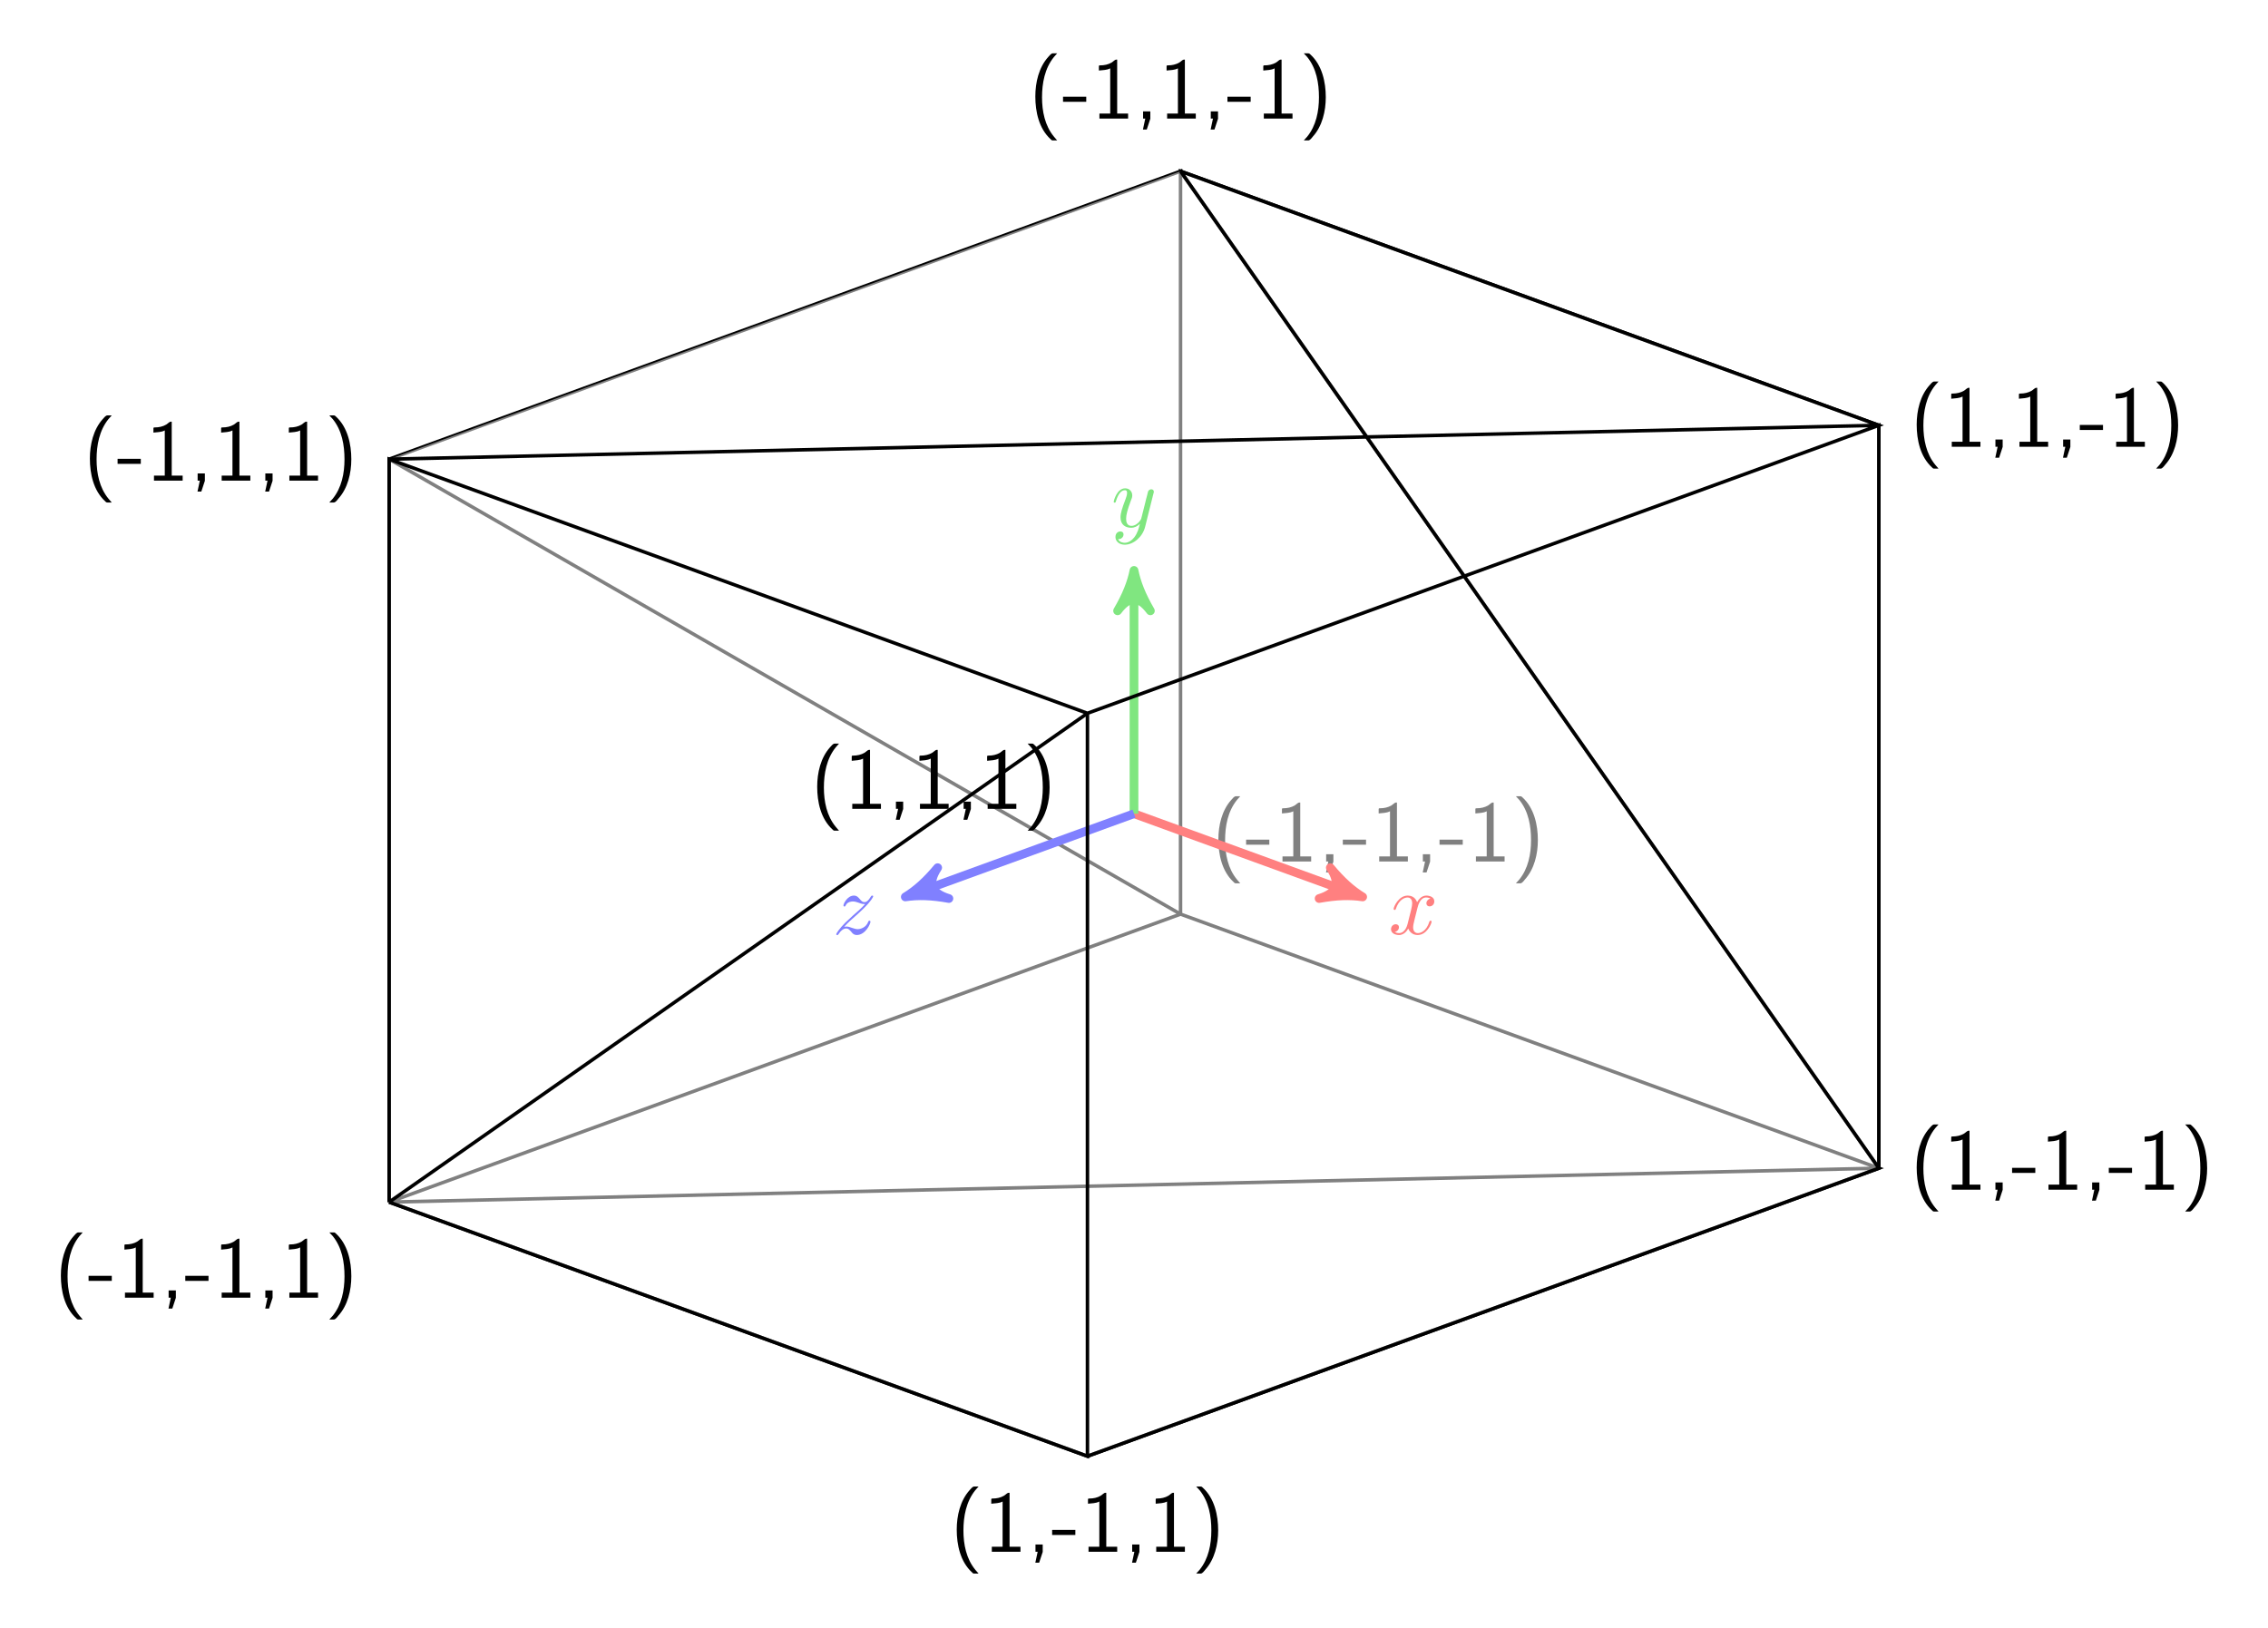
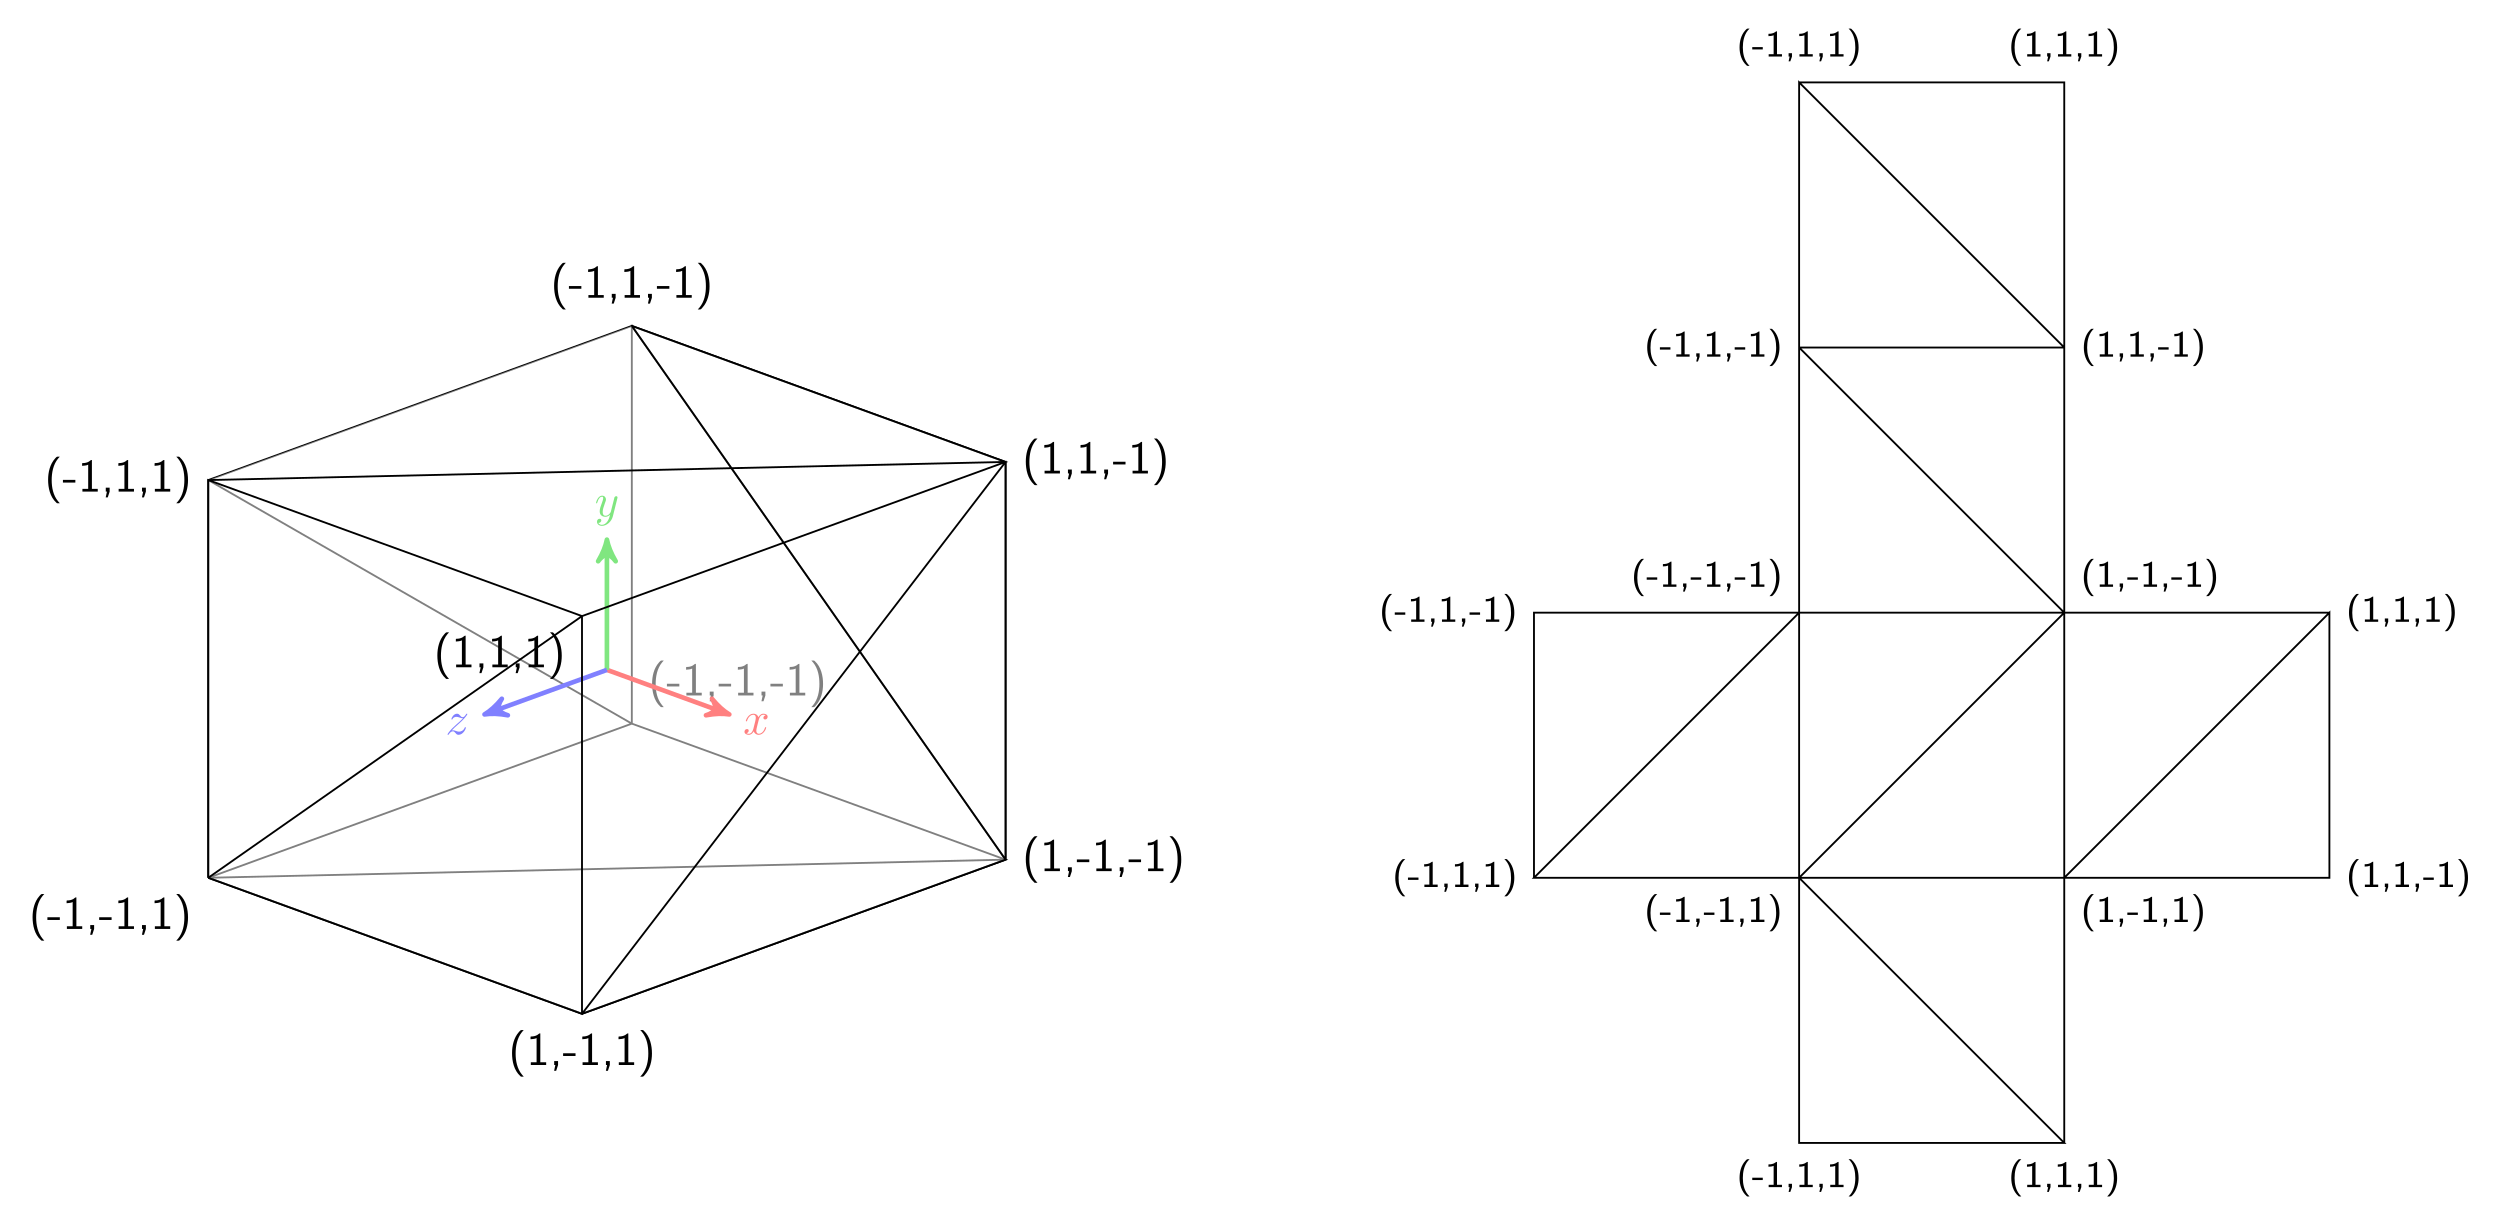
- <svg xmlns="http://www.w3.org/2000/svg" xmlns:xlink="http://www.w3.org/1999/xlink" width="259.545pt" height="186.286pt" viewBox="0 0 259.545 186.286" version="1.1">
+ <svg xmlns="http://www.w3.org/2000/svg" xmlns:xlink="http://www.w3.org/1999/xlink" width="534.56" height="261.999" viewBox="0 0 534.56 261.999">
  <defs>
    <g>
-       <symbol overflow="visible" id="glyph0-0">
-         <path style="stroke:none;" d="" />
-       </symbol>
-       <symbol overflow="visible" id="glyph0-1">
-         <path style="stroke:none;" d="M 3.312 2.484 C 3.203 2.328 3.047 2.203 2.938 2.047 C 1.906 0.797 1.578 -0.859 1.578 -2.453 C 1.578 -4.062 1.891 -5.766 2.938 -7.062 C 3.047 -7.203 3.203 -7.344 3.312 -7.484 L 2.812 -7.484 C 2.609 -7.484 2.422 -7.203 2.281 -7.062 C 1.203 -5.859 0.812 -4.141 0.812 -2.547 C 0.812 -0.812 1.219 1.125 2.562 2.344 C 2.641 2.406 2.656 2.484 2.812 2.484 Z M 3.312 2.484 " />
-       </symbol>
-       <symbol overflow="visible" id="glyph0-2">
-         <path style="stroke:none;" d="M 0.109 -2.516 L 0.109 -1.938 L 2.766 -1.938 L 2.766 -2.516 Z M 0.109 -2.516 " />
-       </symbol>
-       <symbol overflow="visible" id="glyph0-3">
-         <path style="stroke:none;" d="M 0.891 -5.516 C 1.344 -5.578 1.781 -5.547 2.188 -5.766 L 2.188 -0.594 L 0.953 -0.594 L 0.953 -0.016 L 4.234 -0.016 L 4.234 -0.594 L 2.984 -0.594 L 2.984 -6.766 L 2.875 -6.766 C 2.719 -6.766 2.516 -6.531 2.359 -6.438 C 1.969 -6.203 1.5 -6.109 1.062 -6.109 L 1 -6.109 C 0.922 -6.109 0.891 -6.078 0.891 -5.984 Z M 0.891 -5.516 " />
-       </symbol>
-       <symbol overflow="visible" id="glyph0-4">
-         <path style="stroke:none;" d="M 0.969 -0.844 L 0.969 -0.016 L 1.219 -0.016 L 0.953 1.234 L 1.391 1.234 L 1.797 0 L 1.797 -0.844 Z M 0.969 -0.844 " />
-       </symbol>
-       <symbol overflow="visible" id="glyph0-5">
-         <path style="stroke:none;" d="M 0.547 -7.484 C 0.672 -7.344 0.812 -7.203 0.938 -7.062 C 2 -5.75 2.281 -4.062 2.281 -2.453 C 2.281 -0.859 1.953 0.797 0.938 2.047 C 0.812 2.203 0.672 2.328 0.547 2.484 L 1.062 2.484 C 1.25 2.484 1.453 2.203 1.578 2.047 C 2.656 0.859 3.062 -0.859 3.062 -2.469 C 3.062 -4.188 2.641 -6.125 1.312 -7.344 C 1.219 -7.406 1.203 -7.484 1.062 -7.484 Z M 0.547 -7.484 " />
-       </symbol>
-       <symbol overflow="visible" id="glyph1-0">
-         <path style="stroke:none;" d="" />
-       </symbol>
-       <symbol overflow="visible" id="glyph1-1">
-         <path style="stroke:none;" d="M 3.328 -3.016 C 3.391 -3.266 3.625 -4.188 4.312 -4.188 C 4.359 -4.188 4.609 -4.188 4.812 -4.062 C 4.531 -4 4.344 -3.766 4.344 -3.516 C 4.344 -3.359 4.453 -3.172 4.719 -3.172 C 4.938 -3.172 5.25 -3.344 5.25 -3.75 C 5.25 -4.266 4.672 -4.406 4.328 -4.406 C 3.75 -4.406 3.406 -3.875 3.281 -3.656 C 3.031 -4.312 2.5 -4.406 2.203 -4.406 C 1.172 -4.406 0.594 -3.125 0.594 -2.875 C 0.594 -2.766 0.703 -2.766 0.719 -2.766 C 0.797 -2.766 0.828 -2.797 0.844 -2.875 C 1.188 -3.938 1.844 -4.188 2.188 -4.188 C 2.375 -4.188 2.719 -4.094 2.719 -3.516 C 2.719 -3.203 2.547 -2.547 2.188 -1.141 C 2.031 -0.531 1.672 -0.109 1.234 -0.109 C 1.172 -0.109 0.953 -0.109 0.734 -0.234 C 0.984 -0.297 1.203 -0.5 1.203 -0.781 C 1.203 -1.047 0.984 -1.125 0.844 -1.125 C 0.531 -1.125 0.297 -0.875 0.297 -0.547 C 0.297 -0.094 0.781 0.109 1.219 0.109 C 1.891 0.109 2.25 -0.594 2.266 -0.641 C 2.391 -0.281 2.75 0.109 3.344 0.109 C 4.375 0.109 4.938 -1.172 4.938 -1.422 C 4.938 -1.531 4.859 -1.531 4.828 -1.531 C 4.734 -1.531 4.719 -1.484 4.688 -1.422 C 4.359 -0.344 3.688 -0.109 3.375 -0.109 C 2.984 -0.109 2.828 -0.422 2.828 -0.766 C 2.828 -0.984 2.875 -1.203 2.984 -1.641 Z M 3.328 -3.016 " />
-       </symbol>
-       <symbol overflow="visible" id="glyph1-2">
-         <path style="stroke:none;" d="M 4.844 -3.797 C 4.891 -3.938 4.891 -3.953 4.891 -4.031 C 4.891 -4.203 4.75 -4.297 4.594 -4.297 C 4.5 -4.297 4.344 -4.234 4.25 -4.094 C 4.234 -4.031 4.141 -3.734 4.109 -3.547 C 4.031 -3.297 3.969 -3.016 3.906 -2.75 L 3.453 -0.953 C 3.422 -0.812 2.984 -0.109 2.328 -0.109 C 1.828 -0.109 1.719 -0.547 1.719 -0.922 C 1.719 -1.375 1.891 -2 2.219 -2.875 C 2.375 -3.281 2.422 -3.391 2.422 -3.594 C 2.422 -4.031 2.109 -4.406 1.609 -4.406 C 0.656 -4.406 0.297 -2.953 0.297 -2.875 C 0.297 -2.766 0.391 -2.766 0.406 -2.766 C 0.516 -2.766 0.516 -2.797 0.562 -2.953 C 0.844 -3.891 1.234 -4.188 1.578 -4.188 C 1.656 -4.188 1.828 -4.188 1.828 -3.875 C 1.828 -3.625 1.719 -3.359 1.656 -3.172 C 1.25 -2.109 1.078 -1.547 1.078 -1.078 C 1.078 -0.188 1.703 0.109 2.297 0.109 C 2.688 0.109 3.016 -0.062 3.297 -0.344 C 3.172 0.172 3.047 0.672 2.656 1.203 C 2.391 1.531 2.016 1.828 1.562 1.828 C 1.422 1.828 0.969 1.797 0.797 1.406 C 0.953 1.406 1.094 1.406 1.219 1.281 C 1.328 1.203 1.422 1.062 1.422 0.875 C 1.422 0.562 1.156 0.531 1.062 0.531 C 0.828 0.531 0.5 0.688 0.5 1.172 C 0.5 1.672 0.938 2.047 1.562 2.047 C 2.578 2.047 3.609 1.141 3.891 0.016 Z M 4.844 -3.797 " />
-       </symbol>
-       <symbol overflow="visible" id="glyph1-3">
-         <path style="stroke:none;" d="M 1.328 -0.828 C 1.859 -1.406 2.156 -1.656 2.516 -1.969 C 2.516 -1.969 3.125 -2.5 3.484 -2.859 C 4.438 -3.781 4.656 -4.266 4.656 -4.312 C 4.656 -4.406 4.562 -4.406 4.547 -4.406 C 4.469 -4.406 4.453 -4.391 4.391 -4.297 C 4.094 -3.812 3.891 -3.656 3.656 -3.656 C 3.406 -3.656 3.297 -3.812 3.141 -3.984 C 2.953 -4.203 2.781 -4.406 2.453 -4.406 C 1.703 -4.406 1.25 -3.484 1.25 -3.266 C 1.25 -3.219 1.281 -3.156 1.359 -3.156 C 1.453 -3.156 1.469 -3.203 1.5 -3.266 C 1.688 -3.734 2.266 -3.734 2.344 -3.734 C 2.547 -3.734 2.734 -3.672 2.969 -3.594 C 3.375 -3.438 3.484 -3.438 3.734 -3.438 C 3.375 -3.016 2.547 -2.297 2.359 -2.141 L 1.453 -1.297 C 0.781 -0.625 0.422 -0.062 0.422 0.016 C 0.422 0.109 0.531 0.109 0.547 0.109 C 0.625 0.109 0.641 0.094 0.703 -0.016 C 0.938 -0.375 1.234 -0.641 1.562 -0.641 C 1.781 -0.641 1.891 -0.547 2.141 -0.266 C 2.297 -0.047 2.484 0.109 2.766 0.109 C 3.766 0.109 4.344 -1.156 4.344 -1.422 C 4.344 -1.469 4.297 -1.531 4.219 -1.531 C 4.125 -1.531 4.109 -1.469 4.078 -1.391 C 3.844 -0.75 3.203 -0.562 2.875 -0.562 C 2.688 -0.562 2.5 -0.625 2.297 -0.688 C 1.953 -0.812 1.797 -0.859 1.594 -0.859 C 1.578 -0.859 1.422 -0.859 1.328 -0.828 Z M 1.328 -0.828 " />
-       </symbol>
+       <g id="glyph-0-0">
+         <path d="M 3.312 2.484 C 3.203 2.328 3.047 2.203 2.938 2.047 C 1.906 0.797 1.578 -0.859 1.578 -2.453 C 1.578 -4.062 1.891 -5.766 2.938 -7.062 C 3.047 -7.203 3.203 -7.344 3.312 -7.484 L 2.812 -7.484 C 2.609 -7.484 2.422 -7.203 2.281 -7.062 C 1.203 -5.859 0.812 -4.141 0.812 -2.547 C 0.812 -0.812 1.219 1.125 2.562 2.344 C 2.641 2.406 2.656 2.484 2.812 2.484 Z M 3.312 2.484 " />
+       </g>
+       <g id="glyph-0-1">
+         <path d="M 0.109 -2.516 L 0.109 -1.938 L 2.766 -1.938 L 2.766 -2.516 Z M 0.109 -2.516 " />
+       </g>
+       <g id="glyph-0-2">
+         <path d="M 0.891 -5.516 C 1.344 -5.578 1.781 -5.547 2.188 -5.766 L 2.188 -0.594 L 0.953 -0.594 L 0.953 -0.016 L 4.234 -0.016 L 4.234 -0.594 L 2.984 -0.594 L 2.984 -6.766 L 2.875 -6.766 C 2.719 -6.766 2.516 -6.531 2.359 -6.438 C 1.969 -6.203 1.5 -6.109 1.062 -6.109 L 1 -6.109 C 0.922 -6.109 0.891 -6.078 0.891 -5.984 Z M 0.891 -5.516 " />
+       </g>
+       <g id="glyph-0-3">
+         <path d="M 0.969 -0.844 L 0.969 -0.016 L 1.219 -0.016 L 0.953 1.234 L 1.391 1.234 L 1.797 0 L 1.797 -0.844 Z M 0.969 -0.844 " />
+       </g>
+       <g id="glyph-0-4">
+         <path d="M 0.547 -7.484 C 0.672 -7.344 0.812 -7.203 0.938 -7.062 C 2 -5.75 2.281 -4.062 2.281 -2.453 C 2.281 -0.859 1.953 0.797 0.938 2.047 C 0.812 2.203 0.672 2.328 0.547 2.484 L 1.062 2.484 C 1.25 2.484 1.453 2.203 1.578 2.047 C 2.656 0.859 3.062 -0.859 3.062 -2.469 C 3.062 -4.188 2.641 -6.125 1.312 -7.344 C 1.219 -7.406 1.203 -7.484 1.062 -7.484 Z M 0.547 -7.484 " />
+       </g>
+       <g id="glyph-1-0">
+         <path d="M 3.328 -3.016 C 3.391 -3.266 3.625 -4.188 4.312 -4.188 C 4.359 -4.188 4.609 -4.188 4.812 -4.062 C 4.531 -4 4.344 -3.766 4.344 -3.516 C 4.344 -3.359 4.453 -3.172 4.719 -3.172 C 4.938 -3.172 5.25 -3.344 5.25 -3.75 C 5.25 -4.266 4.672 -4.406 4.328 -4.406 C 3.75 -4.406 3.406 -3.875 3.281 -3.656 C 3.031 -4.312 2.5 -4.406 2.203 -4.406 C 1.172 -4.406 0.594 -3.125 0.594 -2.875 C 0.594 -2.766 0.703 -2.766 0.719 -2.766 C 0.797 -2.766 0.828 -2.797 0.844 -2.875 C 1.188 -3.938 1.844 -4.188 2.188 -4.188 C 2.375 -4.188 2.719 -4.094 2.719 -3.516 C 2.719 -3.203 2.547 -2.547 2.188 -1.141 C 2.031 -0.531 1.672 -0.109 1.234 -0.109 C 1.172 -0.109 0.953 -0.109 0.734 -0.234 C 0.984 -0.297 1.203 -0.5 1.203 -0.781 C 1.203 -1.047 0.984 -1.125 0.844 -1.125 C 0.531 -1.125 0.297 -0.875 0.297 -0.547 C 0.297 -0.094 0.781 0.109 1.219 0.109 C 1.891 0.109 2.25 -0.594 2.266 -0.641 C 2.391 -0.281 2.75 0.109 3.344 0.109 C 4.375 0.109 4.938 -1.172 4.938 -1.422 C 4.938 -1.531 4.859 -1.531 4.828 -1.531 C 4.734 -1.531 4.719 -1.484 4.688 -1.422 C 4.359 -0.344 3.688 -0.109 3.375 -0.109 C 2.984 -0.109 2.828 -0.422 2.828 -0.766 C 2.828 -0.984 2.875 -1.203 2.984 -1.641 Z M 3.328 -3.016 " />
+       </g>
+       <g id="glyph-1-1">
+         <path d="M 4.844 -3.797 C 4.891 -3.938 4.891 -3.953 4.891 -4.031 C 4.891 -4.203 4.75 -4.297 4.594 -4.297 C 4.5 -4.297 4.344 -4.234 4.25 -4.094 C 4.234 -4.031 4.141 -3.734 4.109 -3.547 C 4.031 -3.297 3.969 -3.016 3.906 -2.75 L 3.453 -0.953 C 3.422 -0.812 2.984 -0.109 2.328 -0.109 C 1.828 -0.109 1.719 -0.547 1.719 -0.922 C 1.719 -1.375 1.891 -2 2.219 -2.875 C 2.375 -3.281 2.422 -3.391 2.422 -3.594 C 2.422 -4.031 2.109 -4.406 1.609 -4.406 C 0.656 -4.406 0.297 -2.953 0.297 -2.875 C 0.297 -2.766 0.391 -2.766 0.406 -2.766 C 0.516 -2.766 0.516 -2.797 0.562 -2.953 C 0.844 -3.891 1.234 -4.188 1.578 -4.188 C 1.656 -4.188 1.828 -4.188 1.828 -3.875 C 1.828 -3.625 1.719 -3.359 1.656 -3.172 C 1.25 -2.109 1.078 -1.547 1.078 -1.078 C 1.078 -0.188 1.703 0.109 2.297 0.109 C 2.688 0.109 3.016 -0.062 3.297 -0.344 C 3.172 0.172 3.047 0.672 2.656 1.203 C 2.391 1.531 2.016 1.828 1.562 1.828 C 1.422 1.828 0.969 1.797 0.797 1.406 C 0.953 1.406 1.094 1.406 1.219 1.281 C 1.328 1.203 1.422 1.062 1.422 0.875 C 1.422 0.562 1.156 0.531 1.062 0.531 C 0.828 0.531 0.5 0.688 0.5 1.172 C 0.5 1.672 0.938 2.047 1.562 2.047 C 2.578 2.047 3.609 1.141 3.891 0.016 Z M 4.844 -3.797 " />
+       </g>
+       <g id="glyph-1-2">
+         <path d="M 1.328 -0.828 C 1.859 -1.406 2.156 -1.656 2.516 -1.969 C 2.516 -1.969 3.125 -2.5 3.484 -2.859 C 4.438 -3.781 4.656 -4.266 4.656 -4.312 C 4.656 -4.406 4.562 -4.406 4.547 -4.406 C 4.469 -4.406 4.453 -4.391 4.391 -4.297 C 4.094 -3.812 3.891 -3.656 3.656 -3.656 C 3.406 -3.656 3.297 -3.812 3.141 -3.984 C 2.953 -4.203 2.781 -4.406 2.453 -4.406 C 1.703 -4.406 1.25 -3.484 1.25 -3.266 C 1.25 -3.219 1.281 -3.156 1.359 -3.156 C 1.453 -3.156 1.469 -3.203 1.5 -3.266 C 1.688 -3.734 2.266 -3.734 2.344 -3.734 C 2.547 -3.734 2.734 -3.672 2.969 -3.594 C 3.375 -3.438 3.484 -3.438 3.734 -3.438 C 3.375 -3.016 2.547 -2.297 2.359 -2.141 L 1.453 -1.297 C 0.781 -0.625 0.422 -0.062 0.422 0.016 C 0.422 0.109 0.531 0.109 0.547 0.109 C 0.625 0.109 0.641 0.094 0.703 -0.016 C 0.938 -0.375 1.234 -0.641 1.562 -0.641 C 1.781 -0.641 1.891 -0.547 2.141 -0.266 C 2.297 -0.047 2.484 0.109 2.766 0.109 C 3.766 0.109 4.344 -1.156 4.344 -1.422 C 4.344 -1.469 4.297 -1.531 4.219 -1.531 C 4.125 -1.531 4.109 -1.469 4.078 -1.391 C 3.844 -0.75 3.203 -0.562 2.875 -0.562 C 2.688 -0.562 2.5 -0.625 2.297 -0.688 C 1.953 -0.812 1.797 -0.859 1.594 -0.859 C 1.578 -0.859 1.422 -0.859 1.328 -0.828 Z M 1.328 -0.828 " />
+       </g>
+       <g id="glyph-2-0">
+         <path d="M 2.812 1.984 C 2.719 1.859 2.562 1.734 2.469 1.609 C 1.641 0.625 1.375 -0.688 1.375 -1.953 C 1.375 -3.234 1.625 -4.594 2.453 -5.609 L 2.688 -5.859 C 2.734 -5.906 2.781 -5.938 2.812 -5.984 L 2.375 -5.984 C 2.203 -5.984 2.031 -5.75 1.891 -5.609 C 0.984 -4.609 0.672 -3.266 0.672 -1.938 C 0.672 -0.562 1.094 0.922 2.172 1.875 C 2.234 1.922 2.25 1.984 2.375 1.984 Z M 2.812 1.984 " />
+       </g>
+       <g id="glyph-2-1">
+         <path d="M 0.094 -2.031 L 0.094 -1.531 L 2.344 -1.531 L 2.344 -2.031 Z M 0.094 -2.031 " />
+       </g>
+       <g id="glyph-2-2">
+         <path d="M 0.734 -4.875 L 0.734 -4.375 C 1.109 -4.375 1.5 -4.422 1.844 -4.562 L 1.844 -0.516 L 0.781 -0.516 L 0.781 -0.016 L 3.625 -0.016 L 3.625 -0.516 L 2.562 -0.516 L 2.562 -5.406 L 2.469 -5.406 C 2.344 -5.406 2.297 -5.328 2.203 -5.266 C 1.781 -4.953 1.25 -4.875 0.734 -4.875 Z M 0.734 -4.875 " />
+       </g>
+       <g id="glyph-2-3">
+         <path d="M 0.812 -0.734 L 0.812 -0.016 L 1.031 -0.016 L 0.812 1.016 L 1.172 1.016 L 1.531 0 L 1.531 -0.734 Z M 0.812 -0.734 " />
+       </g>
+       <g id="glyph-2-4">
+         <path d="M 0.469 -5.984 C 0.5 -5.938 0.547 -5.906 0.594 -5.859 L 0.828 -5.609 C 1.672 -4.594 1.906 -3.219 1.906 -1.953 C 1.906 -0.594 1.594 0.859 0.594 1.859 C 0.547 1.906 0.5 1.938 0.469 1.984 L 0.906 1.984 C 1.062 1.984 1.219 1.797 1.328 1.688 C 2.25 0.719 2.609 -0.672 2.609 -1.938 C 2.609 -3.375 2.234 -4.859 1.125 -5.859 C 1.062 -5.922 1.031 -5.984 0.906 -5.984 Z M 0.469 -5.984 " />
+       </g>
    </g>
  </defs>
-   <g id="surface1">
-     <g style="fill:rgb(0%,0%,0%);fill-opacity:1;">
-       <use xlink:href="#glyph0-1" x="138.619" y="98.629" />
-       <use xlink:href="#glyph0-2" x="142.492" y="98.629" />
-       <use xlink:href="#glyph0-3" x="145.813" y="98.629" />
-       <use xlink:href="#glyph0-4" x="150.793" y="98.629" />
-       <use xlink:href="#glyph0-2" x="153.56" y="98.629" />
-       <use xlink:href="#glyph0-3" x="156.88" y="98.629" />
-       <use xlink:href="#glyph0-4" x="161.861" y="98.629" />
-       <use xlink:href="#glyph0-2" x="164.627" y="98.629" />
-       <use xlink:href="#glyph0-3" x="167.948" y="98.629" />
-       <use xlink:href="#glyph0-5" x="172.928" y="98.629" />
-     </g>
-     <path style="fill:none;stroke-width:0.399;stroke-linecap:butt;stroke-linejoin:miter;stroke:rgb(0%,0%,0%);stroke-opacity:1;stroke-miterlimit:10;" d="M -85.241 -44.459 L -5.327 -73.544 L 85.24 -40.58 L 5.326 -11.494 L -85.241 -44.459 M -85.241 -44.459 L 5.326 -11.494 L 5.326 73.545 L -85.241 40.581 L -85.241 -44.459 M 85.24 -40.58 L 5.326 -11.494 L 5.326 73.545 L 85.24 44.459 L 85.24 -40.58 M -85.241 -44.459 L 85.24 -40.58 M 85.24 -40.58 L 5.326 73.545 M 5.326 -11.494 L -85.241 40.581 " transform="matrix(1,0,0,-1,129.772,93.143)" />
-     <path style="fill:none;stroke-width:0.996;stroke-linecap:butt;stroke-linejoin:miter;stroke:rgb(100%,0%,0%);stroke-opacity:1;stroke-miterlimit:10;" d="M 0.001 -0.002 L 25.083 -9.13 " transform="matrix(1,0,0,-1,129.772,93.143)" />
-     <path style="fill-rule:nonzero;fill:rgb(100%,0%,0%);fill-opacity:1;stroke-width:0.996;stroke-linecap:butt;stroke-linejoin:round;stroke:rgb(100%,0%,0%);stroke-opacity:1;stroke-miterlimit:10;" d="M 1.156 0 C -0.288 0.289 -1.732 0.865 -3.469 1.879 C -1.732 0.578 -1.735 -0.578 -3.465 -1.877 C -1.733 -0.869 -0.29 -0.289 1.156 0 Z M 1.156 0 " transform="matrix(0.93967,0.34203,0.34203,-0.93967,154.8554,102.2727)" />
-     <g style="fill:rgb(100%,0%,0%);fill-opacity:1;">
-       <use xlink:href="#glyph1-1" x="158.889" y="106.921" />
-     </g>
-     <path style="fill:none;stroke-width:0.996;stroke-linecap:butt;stroke-linejoin:miter;stroke:rgb(0%,79.999%,0%);stroke-opacity:1;stroke-miterlimit:10;" d="M 0.001 -0.002 L 0.001 26.694 " transform="matrix(1,0,0,-1,129.772,93.143)" />
-     <path style="fill-rule:nonzero;fill:rgb(0%,79.999%,0%);fill-opacity:1;stroke-width:0.996;stroke-linecap:butt;stroke-linejoin:round;stroke:rgb(0%,79.999%,0%);stroke-opacity:1;stroke-miterlimit:10;" d="M 1.157 -0.001 C -0.288 0.288 -1.734 0.866 -3.468 1.877 C -1.734 0.577 -1.734 -0.58 -3.468 -1.876 C -1.734 -0.869 -0.288 -0.29 1.157 -0.001 Z M 1.157 -0.001 " transform="matrix(0,-1,-1,0,129.772,66.45002)" />
-     <g style="fill:rgb(0%,79.999%,0%);fill-opacity:1;">
-       <use xlink:href="#glyph1-2" x="127.151" y="60.303" />
-     </g>
-     <path style="fill:none;stroke-width:0.996;stroke-linecap:butt;stroke-linejoin:miter;stroke:rgb(0%,0%,100%);stroke-opacity:1;stroke-miterlimit:10;" d="M 0.001 -0.002 L -25.084 -9.13 " transform="matrix(1,0,0,-1,129.772,93.143)" />
-     <path style="fill-rule:nonzero;fill:rgb(0%,0%,100%);fill-opacity:1;stroke-width:0.996;stroke-linecap:butt;stroke-linejoin:round;stroke:rgb(0%,0%,100%);stroke-opacity:1;stroke-miterlimit:10;" d="M 1.157 -0 C -0.289 0.289 -1.732 0.868 -3.468 1.878 C -1.734 0.578 -1.735 -0.578 -3.468 -1.88 C -1.731 -0.866 -0.287 -0.29 1.157 -0 Z M 1.157 -0 " transform="matrix(-0.93967,0.34203,0.34203,0.93967,104.6886,102.2727)" />
-     <g style="fill:rgb(0%,0%,100%);fill-opacity:1;">
-       <use xlink:href="#glyph1-3" x="95.272" y="106.921" />
-     </g>
-     <path style=" stroke:none;fill-rule:nonzero;fill:rgb(100%,100%,100%);fill-opacity:0.5;" d="M 44.531 137.602 L 124.445 166.688 L 215.012 133.723 L 215.012 48.684 L 135.098 19.598 L 44.531 52.562 L 44.531 137.602 " />
-     <path style="fill:none;stroke-width:0.399;stroke-linecap:butt;stroke-linejoin:miter;stroke:rgb(0%,0%,0%);stroke-opacity:1;stroke-miterlimit:10;" d="M -85.241 -44.459 L -5.327 -73.544 L -5.327 11.495 L -85.241 40.581 L -85.241 -44.459 M -5.327 -73.544 L 85.24 -40.58 L 85.24 44.459 L -5.327 11.495 L -5.327 -73.544 M -85.241 40.581 L -5.327 11.495 L 85.24 44.459 L 5.326 73.545 M -85.241 -44.459 L -5.327 11.495 M 85.24 -40.58 L 5.326 73.545 M -85.241 40.581 L 85.24 44.459 " transform="matrix(1,0,0,-1,129.772,93.143)" />
-     <g style="fill:rgb(0%,0%,0%);fill-opacity:1;">
-       <use xlink:href="#glyph0-1" x="6.154" y="148.556" />
-       <use xlink:href="#glyph0-2" x="10.027" y="148.556" />
-       <use xlink:href="#glyph0-3" x="13.348" y="148.556" />
-       <use xlink:href="#glyph0-4" x="18.328" y="148.556" />
-       <use xlink:href="#glyph0-2" x="21.095" y="148.556" />
-       <use xlink:href="#glyph0-3" x="24.415" y="148.556" />
-       <use xlink:href="#glyph0-4" x="29.396" y="148.556" />
-       <use xlink:href="#glyph0-3" x="32.162" y="148.556" />
-       <use xlink:href="#glyph0-5" x="37.143" y="148.556" />
-     </g>
-     <g style="fill:rgb(0%,0%,0%);fill-opacity:1;">
-       <use xlink:href="#glyph0-1" x="108.675" y="177.642" />
-       <use xlink:href="#glyph0-3" x="112.548" y="177.642" />
-       <use xlink:href="#glyph0-4" x="117.529" y="177.642" />
-       <use xlink:href="#glyph0-2" x="120.295" y="177.642" />
-       <use xlink:href="#glyph0-3" x="123.616" y="177.642" />
-       <use xlink:href="#glyph0-4" x="128.596" y="177.642" />
-       <use xlink:href="#glyph0-3" x="131.363" y="177.642" />
-       <use xlink:href="#glyph0-5" x="136.343" y="177.642" />
-     </g>
-     <g style="fill:rgb(0%,0%,0%);fill-opacity:1;">
-       <use xlink:href="#glyph0-1" x="218.53" y="136.197" />
-       <use xlink:href="#glyph0-3" x="222.403" y="136.197" />
-       <use xlink:href="#glyph0-4" x="227.384" y="136.197" />
-       <use xlink:href="#glyph0-2" x="230.15" y="136.197" />
-       <use xlink:href="#glyph0-3" x="233.471" y="136.197" />
-       <use xlink:href="#glyph0-4" x="238.451" y="136.197" />
-       <use xlink:href="#glyph0-2" x="241.218" y="136.197" />
-       <use xlink:href="#glyph0-3" x="244.538" y="136.197" />
-       <use xlink:href="#glyph0-5" x="249.519" y="136.197" />
-     </g>
-     <g style="fill:rgb(0%,0%,0%);fill-opacity:1;">
-       <use xlink:href="#glyph0-1" x="9.474" y="55.035" />
-       <use xlink:href="#glyph0-2" x="13.347" y="55.035" />
-       <use xlink:href="#glyph0-3" x="16.668" y="55.035" />
-       <use xlink:href="#glyph0-4" x="21.648" y="55.035" />
-       <use xlink:href="#glyph0-3" x="24.415" y="55.035" />
-       <use xlink:href="#glyph0-4" x="29.395" y="55.035" />
-       <use xlink:href="#glyph0-3" x="32.162" y="55.035" />
-       <use xlink:href="#glyph0-5" x="37.142" y="55.035" />
-     </g>
-     <g style="fill:rgb(0%,0%,0%);fill-opacity:1;">
-       <use xlink:href="#glyph0-1" x="92.706" y="92.602" />
-       <use xlink:href="#glyph0-3" x="96.579" y="92.602" />
-       <use xlink:href="#glyph0-4" x="101.56" y="92.602" />
-       <use xlink:href="#glyph0-3" x="104.326" y="92.602" />
-       <use xlink:href="#glyph0-4" x="109.307" y="92.602" />
-       <use xlink:href="#glyph0-3" x="112.073" y="92.602" />
-       <use xlink:href="#glyph0-5" x="117.054" y="92.602" />
-     </g>
-     <g style="fill:rgb(0%,0%,0%);fill-opacity:1;">
-       <use xlink:href="#glyph0-1" x="218.53" y="51.157" />
-       <use xlink:href="#glyph0-3" x="222.403" y="51.157" />
-       <use xlink:href="#glyph0-4" x="227.384" y="51.157" />
-       <use xlink:href="#glyph0-3" x="230.15" y="51.157" />
-       <use xlink:href="#glyph0-4" x="235.131" y="51.157" />
-       <use xlink:href="#glyph0-2" x="237.897" y="51.157" />
-       <use xlink:href="#glyph0-3" x="241.218" y="51.157" />
-       <use xlink:href="#glyph0-5" x="246.198" y="51.157" />
-     </g>
-     <g style="fill:rgb(0%,0%,0%);fill-opacity:1;">
-       <use xlink:href="#glyph0-1" x="117.669" y="13.59" />
-       <use xlink:href="#glyph0-2" x="121.542" y="13.59" />
-       <use xlink:href="#glyph0-3" x="124.863" y="13.59" />
-       <use xlink:href="#glyph0-4" x="129.843" y="13.59" />
-       <use xlink:href="#glyph0-3" x="132.61" y="13.59" />
-       <use xlink:href="#glyph0-4" x="137.59" y="13.59" />
-       <use xlink:href="#glyph0-2" x="140.357" y="13.59" />
-       <use xlink:href="#glyph0-3" x="143.677" y="13.59" />
-       <use xlink:href="#glyph0-5" x="148.658" y="13.59" />
-     </g>
+   <g fill="rgb(0%, 0%, 0%)" fill-opacity="1">
+     <use xlink:href="#glyph-0-0" x="138.619" y="148.72" />
+     <use xlink:href="#glyph-0-1" x="142.492" y="148.72" />
+     <use xlink:href="#glyph-0-2" x="145.813" y="148.72" />
+     <use xlink:href="#glyph-0-3" x="150.793" y="148.72" />
+     <use xlink:href="#glyph-0-1" x="153.56" y="148.72" />
+     <use xlink:href="#glyph-0-2" x="156.88" y="148.72" />
+     <use xlink:href="#glyph-0-3" x="161.861" y="148.72" />
+     <use xlink:href="#glyph-0-1" x="164.627" y="148.72" />
+     <use xlink:href="#glyph-0-2" x="167.948" y="148.72" />
+     <use xlink:href="#glyph-0-4" x="172.928" y="148.72" />
+   </g>
+   <path fill="none" stroke-width="0.399" stroke-linecap="butt" stroke-linejoin="miter" stroke="rgb(0%, 0%, 0%)" stroke-opacity="1" stroke-miterlimit="10" d="M -85.241 -44.457 L -5.327 -73.543 L 85.24 -40.582 L 5.326 -11.496 L -85.241 -44.457 M -85.241 -44.457 L 5.326 -11.496 L 5.326 73.546 L -85.241 40.582 L -85.241 -44.457 M 85.24 -40.582 L 5.326 -11.496 L 5.326 73.546 L 85.24 44.461 L 85.24 -40.582 M -85.241 -44.457 L 85.24 -40.582 M 85.24 -40.582 L 5.326 73.546 M 5.326 -11.496 L -85.241 40.582 " transform="matrix(1, 0, 0, -1, 129.772, 143.234)" />
+   <path fill="none" stroke-width="0.996" stroke-linecap="butt" stroke-linejoin="miter" stroke="rgb(100%, 0%, 0%)" stroke-opacity="1" stroke-miterlimit="10" d="M 0.001 -0 L 25.083 -9.129 " transform="matrix(1, 0, 0, -1, 129.772, 143.234)" />
+   <path fill-rule="nonzero" fill="rgb(100%, 0%, 0%)" fill-opacity="1" stroke-width="0.996" stroke-linecap="butt" stroke-linejoin="round" stroke="rgb(100%, 0%, 0%)" stroke-opacity="1" stroke-miterlimit="10" d="M 1.155 0.001 C -0.288 0.29 -1.733 0.866 -3.468 1.877 C -1.732 0.58 -1.735 -0.577 -3.466 -1.876 C -1.734 -0.868 -0.29 -0.288 1.155 0.001 Z M 1.155 0.001 " transform="matrix(0.93967, 0.34203, 0.34203, -0.93967, 154.8554, 152.3637)" />
+   <g fill="rgb(100%, 0%, 0%)" fill-opacity="1">
+     <use xlink:href="#glyph-1-0" x="158.889" y="157.012" />
+   </g>
+   <path fill="none" stroke-width="0.996" stroke-linecap="butt" stroke-linejoin="miter" stroke="rgb(0%, 79.999%, 0%)" stroke-opacity="1" stroke-miterlimit="10" d="M 0.001 -0 L 0.001 26.691 " transform="matrix(1, 0, 0, -1, 129.772, 143.234)" />
+   <path fill-rule="nonzero" fill="rgb(0%, 79.999%, 0%)" fill-opacity="1" stroke-width="0.996" stroke-linecap="butt" stroke-linejoin="round" stroke="rgb(0%, 79.999%, 0%)" stroke-opacity="1" stroke-miterlimit="10" d="M 1.154 -0.001 C -0.287 0.288 -1.732 0.866 -3.467 1.877 C -1.732 0.577 -1.732 -0.58 -3.467 -1.876 C -1.732 -0.869 -0.287 -0.29 1.154 -0.001 Z M 1.154 -0.001 " transform="matrix(0, -1, -1, 0, 129.772, 116.541)" />
+   <g fill="rgb(0%, 79.999%, 0%)" fill-opacity="1">
+     <use xlink:href="#glyph-1-1" x="127.151" y="110.394" />
+   </g>
+   <path fill="none" stroke-width="0.996" stroke-linecap="butt" stroke-linejoin="miter" stroke="rgb(0%, 0%, 100%)" stroke-opacity="1" stroke-miterlimit="10" d="M 0.001 -0 L -25.084 -9.129 " transform="matrix(1, 0, 0, -1, 129.772, 143.234)" />
+   <path fill-rule="nonzero" fill="rgb(0%, 0%, 100%)" fill-opacity="1" stroke-width="0.996" stroke-linecap="butt" stroke-linejoin="round" stroke="rgb(0%, 0%, 100%)" stroke-opacity="1" stroke-miterlimit="10" d="M 1.156 -0.001 C -0.289 0.288 -1.733 0.867 -3.468 1.877 C -1.734 0.577 -1.735 -0.579 -3.467 -1.877 C -1.732 -0.867 -0.288 -0.291 1.156 -0.001 Z M 1.156 -0.001 " transform="matrix(-0.93967, 0.34203, 0.34203, 0.93967, 104.6886, 152.3637)" />
+   <g fill="rgb(0%, 0%, 100%)" fill-opacity="1">
+     <use xlink:href="#glyph-1-2" x="95.272" y="157.012" />
+   </g>
+   <path fill-rule="nonzero" fill="rgb(100%, 100%, 100%)" fill-opacity="0.5" d="M 44.531 187.691 L 124.445 216.777 L 215.012 183.816 L 215.012 98.773 L 135.098 69.688 L 44.531 102.652 L 44.531 187.691 " />
+   <path fill="none" stroke-width="0.399" stroke-linecap="butt" stroke-linejoin="miter" stroke="rgb(0%, 0%, 0%)" stroke-opacity="1" stroke-miterlimit="10" d="M -85.241 -44.457 L -5.327 -73.543 L -5.327 11.496 L -85.241 40.582 L -85.241 -44.457 M -5.327 -73.543 L 85.24 -40.582 L 85.24 44.461 L -5.327 11.496 L -5.327 -73.543 M -85.241 40.582 L -5.327 11.496 L 85.24 44.461 L 5.326 73.546 M -85.241 -44.457 L -5.327 11.496 M 85.24 -40.582 L 5.326 73.546 M -85.241 40.582 L 85.24 44.461 M -5.327 -73.543 L 85.24 44.461 " transform="matrix(1, 0, 0, -1, 129.772, 143.234)" />
+   <g fill="rgb(0%, 0%, 0%)" fill-opacity="1">
+     <use xlink:href="#glyph-0-0" x="6.154" y="198.647" />
+     <use xlink:href="#glyph-0-1" x="10.027" y="198.647" />
+     <use xlink:href="#glyph-0-2" x="13.348" y="198.647" />
+     <use xlink:href="#glyph-0-3" x="18.328" y="198.647" />
+     <use xlink:href="#glyph-0-1" x="21.095" y="198.647" />
+     <use xlink:href="#glyph-0-2" x="24.415" y="198.647" />
+     <use xlink:href="#glyph-0-3" x="29.396" y="198.647" />
+     <use xlink:href="#glyph-0-2" x="32.162" y="198.647" />
+     <use xlink:href="#glyph-0-4" x="37.143" y="198.647" />
+   </g>
+   <g fill="rgb(0%, 0%, 0%)" fill-opacity="1">
+     <use xlink:href="#glyph-0-0" x="108.675" y="227.732" />
+     <use xlink:href="#glyph-0-2" x="112.548" y="227.732" />
+     <use xlink:href="#glyph-0-3" x="117.529" y="227.732" />
+     <use xlink:href="#glyph-0-1" x="120.295" y="227.732" />
+     <use xlink:href="#glyph-0-2" x="123.616" y="227.732" />
+     <use xlink:href="#glyph-0-3" x="128.596" y="227.732" />
+     <use xlink:href="#glyph-0-2" x="131.363" y="227.732" />
+     <use xlink:href="#glyph-0-4" x="136.343" y="227.732" />
+   </g>
+   <g fill="rgb(0%, 0%, 0%)" fill-opacity="1">
+     <use xlink:href="#glyph-0-0" x="218.53" y="186.287" />
+     <use xlink:href="#glyph-0-2" x="222.403" y="186.287" />
+     <use xlink:href="#glyph-0-3" x="227.384" y="186.287" />
+     <use xlink:href="#glyph-0-1" x="230.15" y="186.287" />
+     <use xlink:href="#glyph-0-2" x="233.471" y="186.287" />
+     <use xlink:href="#glyph-0-3" x="238.451" y="186.287" />
+     <use xlink:href="#glyph-0-1" x="241.218" y="186.287" />
+     <use xlink:href="#glyph-0-2" x="244.538" y="186.287" />
+     <use xlink:href="#glyph-0-4" x="249.519" y="186.287" />
+   </g>
+   <g fill="rgb(0%, 0%, 0%)" fill-opacity="1">
+     <use xlink:href="#glyph-0-0" x="9.474" y="105.126" />
+     <use xlink:href="#glyph-0-1" x="13.347" y="105.126" />
+     <use xlink:href="#glyph-0-2" x="16.668" y="105.126" />
+     <use xlink:href="#glyph-0-3" x="21.648" y="105.126" />
+     <use xlink:href="#glyph-0-2" x="24.415" y="105.126" />
+     <use xlink:href="#glyph-0-3" x="29.395" y="105.126" />
+     <use xlink:href="#glyph-0-2" x="32.162" y="105.126" />
+     <use xlink:href="#glyph-0-4" x="37.142" y="105.126" />
+   </g>
+   <g fill="rgb(0%, 0%, 0%)" fill-opacity="1">
+     <use xlink:href="#glyph-0-0" x="92.706" y="142.693" />
+     <use xlink:href="#glyph-0-2" x="96.579" y="142.693" />
+     <use xlink:href="#glyph-0-3" x="101.56" y="142.693" />
+     <use xlink:href="#glyph-0-2" x="104.326" y="142.693" />
+     <use xlink:href="#glyph-0-3" x="109.307" y="142.693" />
+     <use xlink:href="#glyph-0-2" x="112.073" y="142.693" />
+     <use xlink:href="#glyph-0-4" x="117.054" y="142.693" />
+   </g>
+   <g fill="rgb(0%, 0%, 0%)" fill-opacity="1">
+     <use xlink:href="#glyph-0-0" x="218.53" y="101.248" />
+     <use xlink:href="#glyph-0-2" x="222.403" y="101.248" />
+     <use xlink:href="#glyph-0-3" x="227.384" y="101.248" />
+     <use xlink:href="#glyph-0-2" x="230.15" y="101.248" />
+     <use xlink:href="#glyph-0-3" x="235.131" y="101.248" />
+     <use xlink:href="#glyph-0-1" x="237.897" y="101.248" />
+     <use xlink:href="#glyph-0-2" x="241.218" y="101.248" />
+     <use xlink:href="#glyph-0-4" x="246.198" y="101.248" />
+   </g>
+   <g fill="rgb(0%, 0%, 0%)" fill-opacity="1">
+     <use xlink:href="#glyph-0-0" x="117.669" y="63.681" />
+     <use xlink:href="#glyph-0-1" x="121.542" y="63.681" />
+     <use xlink:href="#glyph-0-2" x="124.863" y="63.681" />
+     <use xlink:href="#glyph-0-3" x="129.843" y="63.681" />
+     <use xlink:href="#glyph-0-2" x="132.61" y="63.681" />
+     <use xlink:href="#glyph-0-3" x="137.59" y="63.681" />
+     <use xlink:href="#glyph-0-1" x="140.357" y="63.681" />
+     <use xlink:href="#glyph-0-2" x="143.677" y="63.681" />
+     <use xlink:href="#glyph-0-4" x="148.658" y="63.681" />
+   </g>
+   <path fill="none" stroke-width="0.399" stroke-linecap="butt" stroke-linejoin="miter" stroke="rgb(0%, 0%, 0%)" stroke-opacity="1" stroke-miterlimit="10" d="M 254.923 -44.457 L 311.615 -44.457 L 311.615 12.234 L 254.923 -44.457 L 254.923 12.234 L 311.615 12.234 M 254.923 -44.457 L 254.923 -101.153 L 311.615 -101.153 L 254.923 -44.457 M 311.615 -101.153 L 311.615 -44.457 M 254.923 12.234 L 198.228 -44.457 L 254.923 -44.457 M 254.923 12.234 L 198.228 12.234 L 198.228 -44.457 M 311.615 -44.457 L 368.31 -44.457 L 368.31 12.234 L 311.615 -44.457 M 368.31 12.234 L 311.615 12.234 M 311.615 12.234 L 254.923 68.929 L 254.923 12.234 M 311.615 12.234 L 311.615 68.929 L 254.923 68.929 M 311.615 68.929 L 254.923 125.621 L 254.923 68.929 M 311.615 68.929 L 311.615 125.621 L 254.923 125.621 " transform="matrix(1, 0, 0, -1, 129.772, 143.234)" />
+   <g fill="rgb(0%, 0%, 0%)" fill-opacity="1">
+     <use xlink:href="#glyph-2-0" x="351.541" y="197.16" />
+     <use xlink:href="#glyph-2-1" x="354.833" y="197.16" />
+     <use xlink:href="#glyph-2-2" x="357.656" y="197.16" />
+     <use xlink:href="#glyph-2-3" x="361.889" y="197.16" />
+     <use xlink:href="#glyph-2-1" x="364.241" y="197.16" />
+     <use xlink:href="#glyph-2-2" x="367.063" y="197.16" />
+     <use xlink:href="#glyph-2-3" x="371.296" y="197.16" />
+     <use xlink:href="#glyph-2-2" x="373.648" y="197.16" />
+     <use xlink:href="#glyph-2-4" x="377.881" y="197.16" />
+   </g>
+   <g fill="rgb(0%, 0%, 0%)" fill-opacity="1">
+     <use xlink:href="#glyph-2-0" x="444.903" y="197.16" />
+     <use xlink:href="#glyph-2-2" x="448.195" y="197.16" />
+     <use xlink:href="#glyph-2-3" x="452.428" y="197.16" />
+     <use xlink:href="#glyph-2-1" x="454.78" y="197.16" />
+     <use xlink:href="#glyph-2-2" x="457.603" y="197.16" />
+     <use xlink:href="#glyph-2-3" x="461.835" y="197.16" />
+     <use xlink:href="#glyph-2-2" x="464.187" y="197.16" />
+     <use xlink:href="#glyph-2-4" x="468.42" y="197.16" />
+   </g>
+   <g fill="rgb(0%, 0%, 0%)" fill-opacity="1">
+     <use xlink:href="#glyph-2-0" x="444.903" y="125.488" />
+     <use xlink:href="#glyph-2-2" x="448.195" y="125.488" />
+     <use xlink:href="#glyph-2-3" x="452.428" y="125.488" />
+     <use xlink:href="#glyph-2-1" x="454.78" y="125.488" />
+     <use xlink:href="#glyph-2-2" x="457.603" y="125.488" />
+     <use xlink:href="#glyph-2-3" x="461.835" y="125.488" />
+     <use xlink:href="#glyph-2-1" x="464.187" y="125.488" />
+     <use xlink:href="#glyph-2-2" x="467.01" y="125.488" />
+     <use xlink:href="#glyph-2-4" x="471.243" y="125.488" />
+   </g>
+   <g fill="rgb(0%, 0%, 0%)" fill-opacity="1">
+     <use xlink:href="#glyph-2-0" x="348.719" y="125.488" />
+     <use xlink:href="#glyph-2-1" x="352.011" y="125.488" />
+     <use xlink:href="#glyph-2-2" x="354.834" y="125.488" />
+     <use xlink:href="#glyph-2-3" x="359.067" y="125.488" />
+     <use xlink:href="#glyph-2-1" x="361.419" y="125.488" />
+     <use xlink:href="#glyph-2-2" x="364.241" y="125.488" />
+     <use xlink:href="#glyph-2-3" x="368.474" y="125.488" />
+     <use xlink:href="#glyph-2-1" x="370.826" y="125.488" />
+     <use xlink:href="#glyph-2-2" x="373.648" y="125.488" />
+     <use xlink:href="#glyph-2-4" x="377.881" y="125.488" />
+   </g>
+   <g fill="rgb(0%, 0%, 0%)" fill-opacity="1">
+     <use xlink:href="#glyph-2-0" x="371.287" y="253.853" />
+     <use xlink:href="#glyph-2-1" x="374.579" y="253.853" />
+     <use xlink:href="#glyph-2-2" x="377.402" y="253.853" />
+     <use xlink:href="#glyph-2-3" x="381.635" y="253.853" />
+     <use xlink:href="#glyph-2-2" x="383.987" y="253.853" />
+     <use xlink:href="#glyph-2-3" x="388.219" y="253.853" />
+     <use xlink:href="#glyph-2-2" x="390.571" y="253.853" />
+     <use xlink:href="#glyph-2-4" x="394.804" y="253.853" />
+   </g>
+   <g fill="rgb(0%, 0%, 0%)" fill-opacity="1">
+     <use xlink:href="#glyph-2-0" x="429.39" y="253.853" />
+     <use xlink:href="#glyph-2-2" x="432.682" y="253.853" />
+     <use xlink:href="#glyph-2-3" x="436.915" y="253.853" />
+     <use xlink:href="#glyph-2-2" x="439.267" y="253.853" />
+     <use xlink:href="#glyph-2-3" x="443.5" y="253.853" />
+     <use xlink:href="#glyph-2-2" x="445.852" y="253.853" />
+     <use xlink:href="#glyph-2-4" x="450.085" y="253.853" />
+   </g>
+   <g fill="rgb(0%, 0%, 0%)" fill-opacity="1">
+     <use xlink:href="#glyph-2-0" x="297.67" y="189.671" />
+     <use xlink:href="#glyph-2-1" x="300.962" y="189.671" />
+     <use xlink:href="#glyph-2-2" x="303.785" y="189.671" />
+     <use xlink:href="#glyph-2-3" x="308.018" y="189.671" />
+     <use xlink:href="#glyph-2-2" x="310.37" y="189.671" />
+     <use xlink:href="#glyph-2-3" x="314.602" y="189.671" />
+     <use xlink:href="#glyph-2-2" x="316.954" y="189.671" />
+     <use xlink:href="#glyph-2-4" x="321.187" y="189.671" />
+   </g>
+   <g fill="rgb(0%, 0%, 0%)" fill-opacity="1">
+     <use xlink:href="#glyph-2-0" x="294.848" y="132.978" />
+     <use xlink:href="#glyph-2-1" x="298.14" y="132.978" />
+     <use xlink:href="#glyph-2-2" x="300.963" y="132.978" />
+     <use xlink:href="#glyph-2-3" x="305.196" y="132.978" />
+     <use xlink:href="#glyph-2-2" x="307.548" y="132.978" />
+     <use xlink:href="#glyph-2-3" x="311.78" y="132.978" />
+     <use xlink:href="#glyph-2-1" x="314.132" y="132.978" />
+     <use xlink:href="#glyph-2-2" x="316.955" y="132.978" />
+     <use xlink:href="#glyph-2-4" x="321.188" y="132.978" />
+   </g>
+   <g fill="rgb(0%, 0%, 0%)" fill-opacity="1">
+     <use xlink:href="#glyph-2-0" x="501.596" y="189.671" />
+     <use xlink:href="#glyph-2-2" x="504.888" y="189.671" />
+     <use xlink:href="#glyph-2-3" x="509.121" y="189.671" />
+     <use xlink:href="#glyph-2-2" x="511.473" y="189.671" />
+     <use xlink:href="#glyph-2-3" x="515.706" y="189.671" />
+     <use xlink:href="#glyph-2-1" x="518.058" y="189.671" />
+     <use xlink:href="#glyph-2-2" x="520.88" y="189.671" />
+     <use xlink:href="#glyph-2-4" x="525.113" y="189.671" />
+   </g>
+   <g fill="rgb(0%, 0%, 0%)" fill-opacity="1">
+     <use xlink:href="#glyph-2-0" x="501.596" y="132.978" />
+     <use xlink:href="#glyph-2-2" x="504.888" y="132.978" />
+     <use xlink:href="#glyph-2-3" x="509.121" y="132.978" />
+     <use xlink:href="#glyph-2-2" x="511.473" y="132.978" />
+     <use xlink:href="#glyph-2-3" x="515.706" y="132.978" />
+     <use xlink:href="#glyph-2-2" x="518.058" y="132.978" />
+     <use xlink:href="#glyph-2-4" x="522.291" y="132.978" />
+   </g>
+   <g fill="rgb(0%, 0%, 0%)" fill-opacity="1">
+     <use xlink:href="#glyph-2-0" x="351.541" y="76.285" />
+     <use xlink:href="#glyph-2-1" x="354.833" y="76.285" />
+     <use xlink:href="#glyph-2-2" x="357.656" y="76.285" />
+     <use xlink:href="#glyph-2-3" x="361.889" y="76.285" />
+     <use xlink:href="#glyph-2-2" x="364.241" y="76.285" />
+     <use xlink:href="#glyph-2-3" x="368.473" y="76.285" />
+     <use xlink:href="#glyph-2-1" x="370.825" y="76.285" />
+     <use xlink:href="#glyph-2-2" x="373.648" y="76.285" />
+     <use xlink:href="#glyph-2-4" x="377.881" y="76.285" />
+   </g>
+   <g fill="rgb(0%, 0%, 0%)" fill-opacity="1">
+     <use xlink:href="#glyph-2-0" x="444.903" y="76.285" />
+     <use xlink:href="#glyph-2-2" x="448.195" y="76.285" />
+     <use xlink:href="#glyph-2-3" x="452.428" y="76.285" />
+     <use xlink:href="#glyph-2-2" x="454.78" y="76.285" />
+     <use xlink:href="#glyph-2-3" x="459.013" y="76.285" />
+     <use xlink:href="#glyph-2-1" x="461.365" y="76.285" />
+     <use xlink:href="#glyph-2-2" x="464.187" y="76.285" />
+     <use xlink:href="#glyph-2-4" x="468.42" y="76.285" />
+   </g>
+   <g fill="rgb(0%, 0%, 0%)" fill-opacity="1">
+     <use xlink:href="#glyph-2-0" x="429.39" y="12.103" />
+     <use xlink:href="#glyph-2-2" x="432.682" y="12.103" />
+     <use xlink:href="#glyph-2-3" x="436.915" y="12.103" />
+     <use xlink:href="#glyph-2-2" x="439.267" y="12.103" />
+     <use xlink:href="#glyph-2-3" x="443.5" y="12.103" />
+     <use xlink:href="#glyph-2-2" x="445.852" y="12.103" />
+     <use xlink:href="#glyph-2-4" x="450.085" y="12.103" />
+   </g>
+   <g fill="rgb(0%, 0%, 0%)" fill-opacity="1">
+     <use xlink:href="#glyph-2-0" x="371.287" y="12.103" />
+     <use xlink:href="#glyph-2-1" x="374.579" y="12.103" />
+     <use xlink:href="#glyph-2-2" x="377.402" y="12.103" />
+     <use xlink:href="#glyph-2-3" x="381.635" y="12.103" />
+     <use xlink:href="#glyph-2-2" x="383.987" y="12.103" />
+     <use xlink:href="#glyph-2-3" x="388.219" y="12.103" />
+     <use xlink:href="#glyph-2-2" x="390.571" y="12.103" />
+     <use xlink:href="#glyph-2-4" x="394.804" y="12.103" />
  </g>
</svg>
